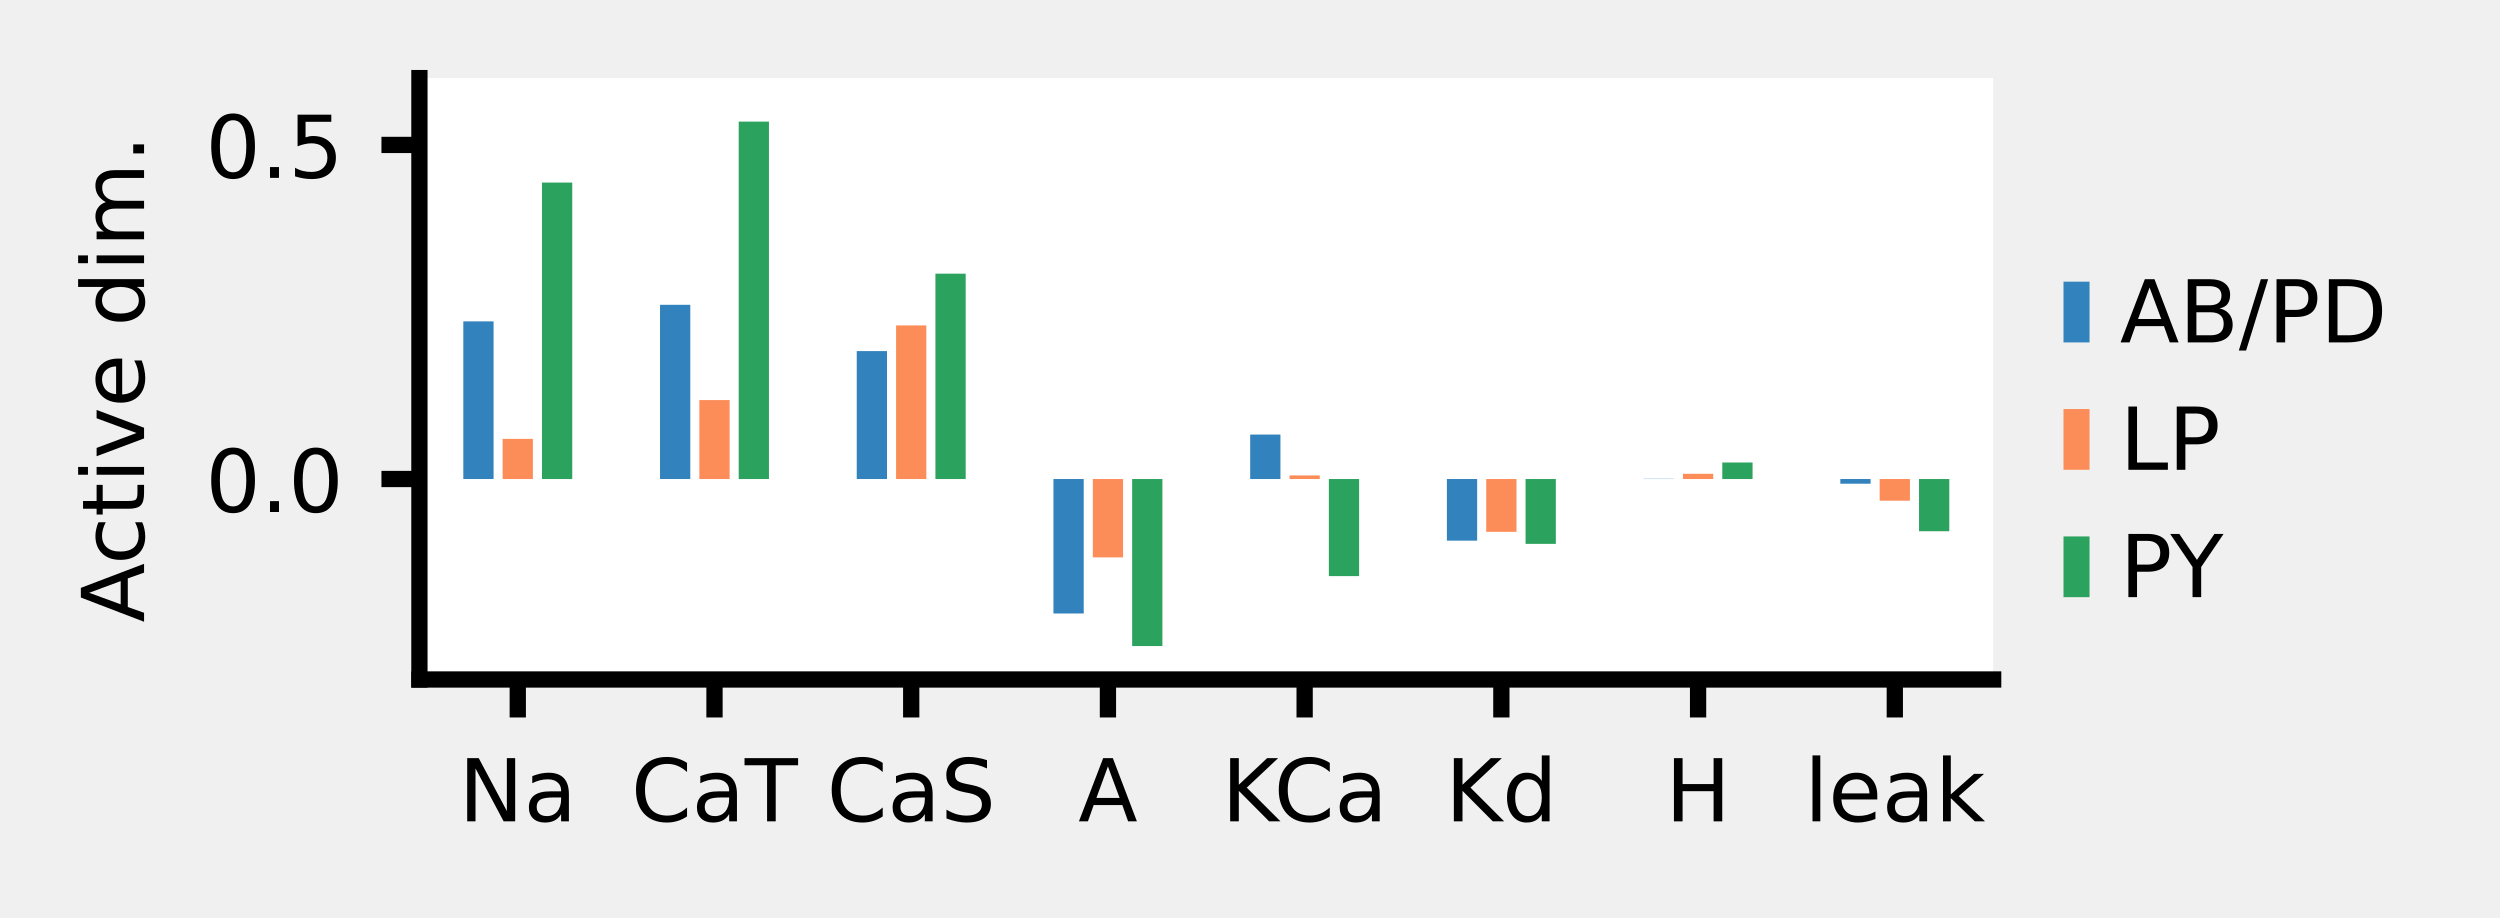
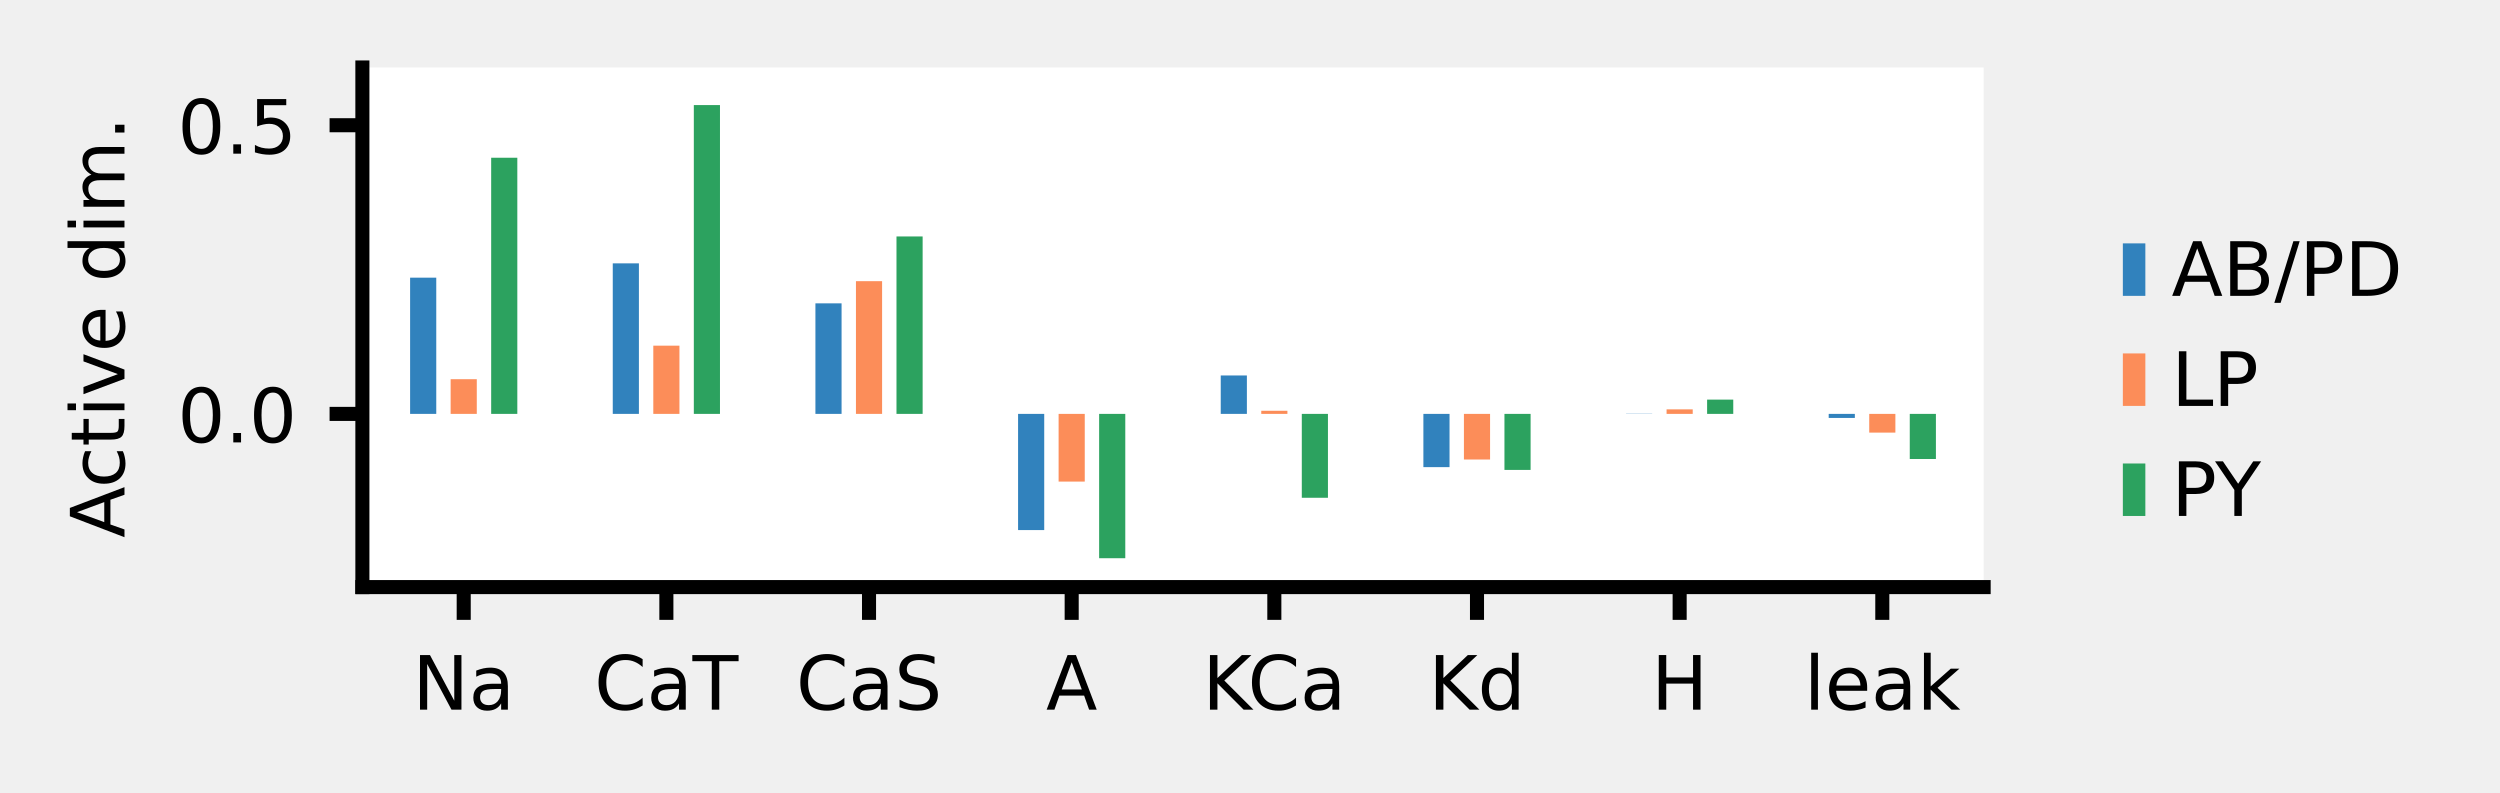
- <svg xmlns="http://www.w3.org/2000/svg" xmlns:xlink="http://www.w3.org/1999/xlink" height="84.582pt" version="1.1" viewBox="0 0 230.469 84.582" width="230.469pt">
+ <svg xmlns="http://www.w3.org/2000/svg" xmlns:xlink="http://www.w3.org/1999/xlink" height="84.582pt" version="1.1" viewBox="0 0 266.739 84.582" width="266.739pt">
  <defs>
    <style type="text/css">*{stroke-linecap:butt;stroke-linejoin:round;}</style>
  </defs>
  <g id="figure_1">
    <g id="patch_1">
-       <path d="M -0 84.582  L 230.469 84.582  L 230.469 0  L -0 0  z " style="fill:none;" />
+       <path d="M -0 84.582  L 266.739 84.582  L 266.739 0  L -0 0  z " style="fill:none;" />
    </g>
    <g id="axes_1">
      <g id="patch_2">
-         <path d="M 38.665 62.64  L 183.745 62.64  L 183.745 7.2  L 38.665 7.2  z " style="fill:#ffffff;" />
+         <path d="M 38.665 62.64  L 211.645 62.64  L 211.645 7.2  L 38.665 7.2  z " style="fill:#ffffff;" />
      </g>
      <g id="patch_3">
-         <path clip-path="url(#pd1d1f9e817)" d="M 42.711 44.16  L 45.501 44.16  L 45.501 29.626  L 42.711 29.626  z " style="fill:#3182bd;" />
+         <path clip-path="url(#p535ab695b2)" d="M 43.757 44.16  L 46.547 44.16  L 46.547 29.626  L 43.757 29.626  z " style="fill:#3182bd;" />
      </g>
      <g id="patch_4">
-         <path clip-path="url(#pd1d1f9e817)" d="M 60.846 44.16  L 63.636 44.16  L 63.636 28.099  L 60.846 28.099  z " style="fill:#3182bd;" />
+         <path clip-path="url(#p535ab695b2)" d="M 65.379 44.16  L 68.169 44.16  L 68.169 28.099  L 65.379 28.099  z " style="fill:#3182bd;" />
      </g>
      <g id="patch_5">
-         <path clip-path="url(#pd1d1f9e817)" d="M 78.981 44.16  L 81.77 44.16  L 81.77 32.366  L 78.981 32.366  z " style="fill:#3182bd;" />
+         <path clip-path="url(#p535ab695b2)" d="M 87.002 44.16  L 89.792 44.16  L 89.792 32.366  L 87.002 32.366  z " style="fill:#3182bd;" />
      </g>
      <g id="patch_6">
-         <path clip-path="url(#pd1d1f9e817)" d="M 97.115 44.16  L 99.906 44.16  L 99.906 56.556  L 97.115 56.556  z " style="fill:#3182bd;" />
+         <path clip-path="url(#p535ab695b2)" d="M 108.624 44.16  L 111.414 44.16  L 111.414 56.556  L 108.624 56.556  z " style="fill:#3182bd;" />
      </g>
      <g id="patch_7">
-         <path clip-path="url(#pd1d1f9e817)" d="M 115.251 44.16  L 118.04 44.16  L 118.04 40.061  L 115.251 40.061  z " style="fill:#3182bd;" />
+         <path clip-path="url(#p535ab695b2)" d="M 130.247 44.16  L 133.037 44.16  L 133.037 40.061  L 130.247 40.061  z " style="fill:#3182bd;" />
      </g>
      <g id="patch_8">
-         <path clip-path="url(#pd1d1f9e817)" d="M 133.386 44.16  L 136.175 44.16  L 136.175 49.841  L 133.386 49.841  z " style="fill:#3182bd;" />
+         <path clip-path="url(#p535ab695b2)" d="M 151.869 44.16  L 154.659 44.16  L 154.659 49.841  L 151.869 49.841  z " style="fill:#3182bd;" />
      </g>
      <g id="patch_9">
-         <path clip-path="url(#pd1d1f9e817)" d="M 151.52 44.16  L 154.31 44.16  L 154.31 44.14  L 151.52 44.14  z " style="fill:#3182bd;" />
+         <path clip-path="url(#p535ab695b2)" d="M 173.492 44.16  L 176.282 44.16  L 176.282 44.14  L 173.492 44.14  z " style="fill:#3182bd;" />
      </g>
      <g id="patch_10">
-         <path clip-path="url(#pd1d1f9e817)" d="M 169.655 44.16  L 172.446 44.16  L 172.446 44.592  L 169.655 44.592  z " style="fill:#3182bd;" />
+         <path clip-path="url(#p535ab695b2)" d="M 195.114 44.16  L 197.904 44.16  L 197.904 44.592  L 195.114 44.592  z " style="fill:#3182bd;" />
      </g>
      <g id="patch_11">
-         <path clip-path="url(#pd1d1f9e817)" d="M 46.337 44.16  L 49.127 44.16  L 49.127 40.459  L 46.337 40.459  z " style="fill:#fc8d59;" />
+         <path clip-path="url(#p535ab695b2)" d="M 48.081 44.16  L 50.871 44.16  L 50.871 40.459  L 48.081 40.459  z " style="fill:#fc8d59;" />
      </g>
      <g id="patch_12">
-         <path clip-path="url(#pd1d1f9e817)" d="M 64.472 44.16  L 67.263 44.16  L 67.263 36.881  L 64.472 36.881  z " style="fill:#fc8d59;" />
+         <path clip-path="url(#p535ab695b2)" d="M 69.704 44.16  L 72.494 44.16  L 72.494 36.881  L 69.704 36.881  z " style="fill:#fc8d59;" />
      </g>
      <g id="patch_13">
-         <path clip-path="url(#pd1d1f9e817)" d="M 82.608 44.16  L 85.397 44.16  L 85.397 30  L 82.608 30  z " style="fill:#fc8d59;" />
+         <path clip-path="url(#p535ab695b2)" d="M 91.326 44.16  L 94.116 44.16  L 94.116 30  L 91.326 30  z " style="fill:#fc8d59;" />
      </g>
      <g id="patch_14">
-         <path clip-path="url(#pd1d1f9e817)" d="M 100.743 44.16  L 103.532 44.16  L 103.532 51.383  L 100.743 51.383  z " style="fill:#fc8d59;" />
+         <path clip-path="url(#p535ab695b2)" d="M 112.949 44.16  L 115.739 44.16  L 115.739 51.383  L 112.949 51.383  z " style="fill:#fc8d59;" />
      </g>
      <g id="patch_15">
-         <path clip-path="url(#pd1d1f9e817)" d="M 118.877 44.16  L 121.668 44.16  L 121.668 43.828  L 118.877 43.828  z " style="fill:#fc8d59;" />
+         <path clip-path="url(#p535ab695b2)" d="M 134.571 44.16  L 137.361 44.16  L 137.361 43.828  L 134.571 43.828  z " style="fill:#fc8d59;" />
      </g>
      <g id="patch_16">
-         <path clip-path="url(#pd1d1f9e817)" d="M 137.012 44.16  L 139.803 44.16  L 139.803 49.028  L 137.012 49.028  z " style="fill:#fc8d59;" />
+         <path clip-path="url(#p535ab695b2)" d="M 156.194 44.16  L 158.984 44.16  L 158.984 49.028  L 156.194 49.028  z " style="fill:#fc8d59;" />
      </g>
      <g id="patch_17">
-         <path clip-path="url(#pd1d1f9e817)" d="M 155.148 44.16  L 157.938 44.16  L 157.938 43.677  L 155.148 43.677  z " style="fill:#fc8d59;" />
+         <path clip-path="url(#p535ab695b2)" d="M 177.816 44.16  L 180.606 44.16  L 180.606 43.677  L 177.816 43.677  z " style="fill:#fc8d59;" />
      </g>
      <g id="patch_18">
-         <path clip-path="url(#pd1d1f9e817)" d="M 173.282 44.16  L 176.072 44.16  L 176.072 46.158  L 173.282 46.158  z " style="fill:#fc8d59;" />
+         <path clip-path="url(#p535ab695b2)" d="M 199.439 44.16  L 202.229 44.16  L 202.229 46.158  L 199.439 46.158  z " style="fill:#fc8d59;" />
      </g>
      <g id="patch_19">
-         <path clip-path="url(#pd1d1f9e817)" d="M 49.965 44.16  L 52.755 44.16  L 52.755 16.83  L 49.965 16.83  z " style="fill:#2ca25f;" />
+         <path clip-path="url(#p535ab695b2)" d="M 52.406 44.16  L 55.196 44.16  L 55.196 16.83  L 52.406 16.83  z " style="fill:#2ca25f;" />
      </g>
      <g id="patch_20">
-         <path clip-path="url(#pd1d1f9e817)" d="M 68.1 44.16  L 70.889 44.16  L 70.889 11.211  L 68.1 11.211  z " style="fill:#2ca25f;" />
+         <path clip-path="url(#p535ab695b2)" d="M 74.028 44.16  L 76.818 44.16  L 76.818 11.211  L 74.028 11.211  z " style="fill:#2ca25f;" />
      </g>
      <g id="patch_21">
-         <path clip-path="url(#pd1d1f9e817)" d="M 86.234 44.16  L 89.025 44.16  L 89.025 25.229  L 86.234 25.229  z " style="fill:#2ca25f;" />
+         <path clip-path="url(#p535ab695b2)" d="M 95.651 44.16  L 98.441 44.16  L 98.441 25.229  L 95.651 25.229  z " style="fill:#2ca25f;" />
      </g>
      <g id="patch_22">
-         <path clip-path="url(#pd1d1f9e817)" d="M 104.37 44.16  L 107.159 44.16  L 107.159 59.559  L 104.37 59.559  z " style="fill:#2ca25f;" />
+         <path clip-path="url(#p535ab695b2)" d="M 117.273 44.16  L 120.063 44.16  L 120.063 59.559  L 117.273 59.559  z " style="fill:#2ca25f;" />
      </g>
      <g id="patch_23">
-         <path clip-path="url(#pd1d1f9e817)" d="M 122.504 44.16  L 125.294 44.16  L 125.294 53.11  L 122.504 53.11  z " style="fill:#2ca25f;" />
+         <path clip-path="url(#p535ab695b2)" d="M 138.896 44.16  L 141.686 44.16  L 141.686 53.11  L 138.896 53.11  z " style="fill:#2ca25f;" />
      </g>
      <g id="patch_24">
-         <path clip-path="url(#pd1d1f9e817)" d="M 140.639 44.16  L 143.429 44.16  L 143.429 50.138  L 140.639 50.138  z " style="fill:#2ca25f;" />
+         <path clip-path="url(#p535ab695b2)" d="M 160.518 44.16  L 163.308 44.16  L 163.308 50.138  L 160.518 50.138  z " style="fill:#2ca25f;" />
      </g>
      <g id="patch_25">
-         <path clip-path="url(#pd1d1f9e817)" d="M 158.774 44.16  L 161.565 44.16  L 161.565 42.637  L 158.774 42.637  z " style="fill:#2ca25f;" />
+         <path clip-path="url(#p535ab695b2)" d="M 182.141 44.16  L 184.931 44.16  L 184.931 42.637  L 182.141 42.637  z " style="fill:#2ca25f;" />
      </g>
      <g id="patch_26">
-         <path clip-path="url(#pd1d1f9e817)" d="M 176.91 44.16  L 179.7 44.16  L 179.7 48.973  L 176.91 48.973  z " style="fill:#2ca25f;" />
+         <path clip-path="url(#p535ab695b2)" d="M 203.763 44.16  L 206.553 44.16  L 206.553 48.973  L 203.763 48.973  z " style="fill:#2ca25f;" />
      </g>
      <g id="matplotlib.axis_1">
        <g id="xtick_1">
          <g id="line2d_1">
            <defs>
-               <path d="M 0 0  L 0 3.5  " id="m9e061b6ba4" style="stroke:#000000;stroke-width:1.5;" />
+               <path d="M 0 0  L 0 3.5  " id="m9e210b8c48" style="stroke:#000000;stroke-width:1.5;" />
            </defs>
            <g>
-               <use style="stroke:#000000;stroke-width:1.5;" x="47.733" xlink:href="#m9e061b6ba4" y="62.64" />
+               <use style="stroke:#000000;stroke-width:1.5;" x="49.476" xlink:href="#m9e210b8c48" y="62.64" />
            </g>
          </g>
          <g id="text_1">
-             <text style="font-family:DejaVu Sans;font-size:8px;font-stretch:normal;font-style:normal;font-weight:normal;text-anchor:middle;" transform="rotate(-0, 47.7325, 75.71875)" x="47.733" y="75.719">Na</text>
+             <text style="font-family:DejaVu Sans;font-size:8px;font-stretch:normal;font-style:normal;font-weight:normal;text-anchor:middle;" transform="rotate(-0, 49.47625, 75.71875)" x="49.476" y="75.719">Na</text>
          </g>
        </g>
        <g id="xtick_2">
          <g id="line2d_2">
            <g>
-               <use style="stroke:#000000;stroke-width:1.5;" x="65.868" xlink:href="#m9e061b6ba4" y="62.64" />
+               <use style="stroke:#000000;stroke-width:1.5;" x="71.099" xlink:href="#m9e210b8c48" y="62.64" />
            </g>
          </g>
          <g id="text_2">
-             <text style="font-family:DejaVu Sans;font-size:8px;font-stretch:normal;font-style:normal;font-weight:normal;text-anchor:middle;" transform="rotate(-0, 65.8675, 75.71875)" x="65.868" y="75.719">CaT</text>
+             <text style="font-family:DejaVu Sans;font-size:8px;font-stretch:normal;font-style:normal;font-weight:normal;text-anchor:middle;" transform="rotate(-0, 71.09875, 75.71875)" x="71.099" y="75.719">CaT</text>
          </g>
        </g>
        <g id="xtick_3">
          <g id="line2d_3">
            <g>
-               <use style="stroke:#000000;stroke-width:1.5;" x="84.002" xlink:href="#m9e061b6ba4" y="62.64" />
+               <use style="stroke:#000000;stroke-width:1.5;" x="92.721" xlink:href="#m9e210b8c48" y="62.64" />
            </g>
          </g>
          <g id="text_3">
-             <text style="font-family:DejaVu Sans;font-size:8px;font-stretch:normal;font-style:normal;font-weight:normal;text-anchor:middle;" transform="rotate(-0, 84.0025, 75.71875)" x="84.002" y="75.719">CaS</text>
+             <text style="font-family:DejaVu Sans;font-size:8px;font-stretch:normal;font-style:normal;font-weight:normal;text-anchor:middle;" transform="rotate(-0, 92.72125, 75.71875)" x="92.721" y="75.719">CaS</text>
          </g>
        </g>
        <g id="xtick_4">
          <g id="line2d_4">
            <g>
-               <use style="stroke:#000000;stroke-width:1.5;" x="102.138" xlink:href="#m9e061b6ba4" y="62.64" />
+               <use style="stroke:#000000;stroke-width:1.5;" x="114.344" xlink:href="#m9e210b8c48" y="62.64" />
            </g>
          </g>
          <g id="text_4">
-             <text style="font-family:DejaVu Sans;font-size:8px;font-stretch:normal;font-style:normal;font-weight:normal;text-anchor:middle;" transform="rotate(-0, 102.1375, 75.71875)" x="102.138" y="75.719">A</text>
+             <text style="font-family:DejaVu Sans;font-size:8px;font-stretch:normal;font-style:normal;font-weight:normal;text-anchor:middle;" transform="rotate(-0, 114.3438, 75.71875)" x="114.344" y="75.719">A</text>
          </g>
        </g>
        <g id="xtick_5">
          <g id="line2d_5">
            <g>
-               <use style="stroke:#000000;stroke-width:1.5;" x="120.272" xlink:href="#m9e061b6ba4" y="62.64" />
+               <use style="stroke:#000000;stroke-width:1.5;" x="135.966" xlink:href="#m9e210b8c48" y="62.64" />
            </g>
          </g>
          <g id="text_5">
-             <text style="font-family:DejaVu Sans;font-size:8px;font-stretch:normal;font-style:normal;font-weight:normal;text-anchor:middle;" transform="rotate(-0, 120.2725, 75.71875)" x="120.272" y="75.719">KCa</text>
+             <text style="font-family:DejaVu Sans;font-size:8px;font-stretch:normal;font-style:normal;font-weight:normal;text-anchor:middle;" transform="rotate(-0, 135.9663, 75.71875)" x="135.966" y="75.719">KCa</text>
          </g>
        </g>
        <g id="xtick_6">
          <g id="line2d_6">
            <g>
-               <use style="stroke:#000000;stroke-width:1.5;" x="138.407" xlink:href="#m9e061b6ba4" y="62.64" />
+               <use style="stroke:#000000;stroke-width:1.5;" x="157.589" xlink:href="#m9e210b8c48" y="62.64" />
            </g>
          </g>
          <g id="text_6">
-             <text style="font-family:DejaVu Sans;font-size:8px;font-stretch:normal;font-style:normal;font-weight:normal;text-anchor:middle;" transform="rotate(-0, 138.4075, 75.71875)" x="138.407" y="75.719">Kd</text>
+             <text style="font-family:DejaVu Sans;font-size:8px;font-stretch:normal;font-style:normal;font-weight:normal;text-anchor:middle;" transform="rotate(-0, 157.5888, 75.71875)" x="157.589" y="75.719">Kd</text>
          </g>
        </g>
        <g id="xtick_7">
          <g id="line2d_7">
            <g>
-               <use style="stroke:#000000;stroke-width:1.5;" x="156.542" xlink:href="#m9e061b6ba4" y="62.64" />
+               <use style="stroke:#000000;stroke-width:1.5;" x="179.211" xlink:href="#m9e210b8c48" y="62.64" />
            </g>
          </g>
          <g id="text_7">
-             <text style="font-family:DejaVu Sans;font-size:8px;font-stretch:normal;font-style:normal;font-weight:normal;text-anchor:middle;" transform="rotate(-0, 156.5425, 75.71875)" x="156.542" y="75.719">H</text>
+             <text style="font-family:DejaVu Sans;font-size:8px;font-stretch:normal;font-style:normal;font-weight:normal;text-anchor:middle;" transform="rotate(-0, 179.2113, 75.71875)" x="179.211" y="75.719">H</text>
          </g>
        </g>
        <g id="xtick_8">
          <g id="line2d_8">
            <g>
-               <use style="stroke:#000000;stroke-width:1.5;" x="174.678" xlink:href="#m9e061b6ba4" y="62.64" />
+               <use style="stroke:#000000;stroke-width:1.5;" x="200.834" xlink:href="#m9e210b8c48" y="62.64" />
            </g>
          </g>
          <g id="text_8">
-             <text style="font-family:DejaVu Sans;font-size:8px;font-stretch:normal;font-style:normal;font-weight:normal;text-anchor:middle;" transform="rotate(-0, 174.6775, 75.71875)" x="174.678" y="75.719">leak</text>
+             <text style="font-family:DejaVu Sans;font-size:8px;font-stretch:normal;font-style:normal;font-weight:normal;text-anchor:middle;" transform="rotate(-0, 200.8338, 75.71875)" x="200.834" y="75.719">leak</text>
          </g>
        </g>
      </g>
      <g id="matplotlib.axis_2">
        <g id="ytick_1">
          <g id="line2d_9">
            <defs>
-               <path d="M 0 0  L -3.5 0  " id="m9a891e17f0" style="stroke:#000000;stroke-width:1.5;" />
+               <path d="M 0 0  L -3.5 0  " id="mb73b9ced35" style="stroke:#000000;stroke-width:1.5;" />
            </defs>
            <g>
-               <use style="stroke:#000000;stroke-width:1.5;" x="38.665" xlink:href="#m9a891e17f0" y="44.16" />
+               <use style="stroke:#000000;stroke-width:1.5;" x="38.665" xlink:href="#mb73b9ced35" y="44.16" />
            </g>
          </g>
          <g id="text_9">
            <text style="font-family:DejaVu Sans;font-size:8px;font-stretch:normal;font-style:normal;font-weight:normal;text-anchor:end;" transform="rotate(-0, 31.665, 47.19938)" x="31.665" y="47.199">0.0</text>
          </g>
        </g>
        <g id="ytick_2">
          <g id="line2d_10">
            <g>
-               <use style="stroke:#000000;stroke-width:1.5;" x="38.665" xlink:href="#m9a891e17f0" y="13.36" />
+               <use style="stroke:#000000;stroke-width:1.5;" x="38.665" xlink:href="#mb73b9ced35" y="13.36" />
            </g>
          </g>
          <g id="text_10">
            <text style="font-family:DejaVu Sans;font-size:8px;font-stretch:normal;font-style:normal;font-weight:normal;text-anchor:end;" transform="rotate(-0, 31.665, 16.39937)" x="31.665" y="16.399">0.5</text>
          </g>
        </g>
        <g id="text_11">
          <text style="font-family:DejaVu Sans;font-size:8px;font-stretch:normal;font-style:normal;font-weight:normal;text-anchor:middle;" transform="rotate(-90, 13.27875, 34.92)" x="13.279" y="34.92">Active dim.</text>
        </g>
      </g>
      <g id="patch_27">
        <path d="M 38.665 62.64  L 38.665 7.2  " style="fill:none;stroke:#000000;stroke-linecap:square;stroke-linejoin:miter;stroke-width:1.5;" />
      </g>
      <g id="patch_28">
-         <path d="M 38.665 62.64  L 183.745 62.64  " style="fill:none;stroke:#000000;stroke-linecap:square;stroke-linejoin:miter;stroke-width:1.5;" />
+         <path d="M 38.665 62.64  L 211.645 62.64  " style="fill:none;stroke:#000000;stroke-linecap:square;stroke-linejoin:miter;stroke-width:1.5;" />
      </g>
      <g id="legend_1">
        <g id="patch_29">
-           <path d="M 190.229 31.567  L 192.629 31.567  L 192.629 25.967  L 190.229 25.967  z " style="fill:#3182bd;" />
+           <path d="M 226.499 31.567  L 228.899 31.567  L 228.899 25.967  L 226.499 25.967  z " style="fill:#3182bd;" />
        </g>
        <g id="text_12">
-           <text style="font-family:DejaVu Sans;font-size:8px;font-stretch:normal;font-style:normal;font-weight:normal;text-anchor:start;" transform="rotate(-0, 195.429, 31.56675)" x="195.429" y="31.567">AB/PD</text>
+           <text style="font-family:DejaVu Sans;font-size:8px;font-stretch:normal;font-style:normal;font-weight:normal;text-anchor:start;" transform="rotate(-0, 231.699, 31.56675)" x="231.699" y="31.567">AB/PD</text>
        </g>
        <g id="patch_30">
-           <path d="M 190.229 43.309  L 192.629 43.309  L 192.629 37.709  L 190.229 37.709  z " style="fill:#fc8d59;" />
+           <path d="M 226.499 43.309  L 228.899 43.309  L 228.899 37.709  L 226.499 37.709  z " style="fill:#fc8d59;" />
        </g>
        <g id="text_13">
-           <text style="font-family:DejaVu Sans;font-size:8px;font-stretch:normal;font-style:normal;font-weight:normal;text-anchor:start;" transform="rotate(-0, 195.429, 43.30925)" x="195.429" y="43.309">LP</text>
+           <text style="font-family:DejaVu Sans;font-size:8px;font-stretch:normal;font-style:normal;font-weight:normal;text-anchor:start;" transform="rotate(-0, 231.699, 43.30925)" x="231.699" y="43.309">LP</text>
        </g>
        <g id="patch_31">
-           <path d="M 190.229 55.052  L 192.629 55.052  L 192.629 49.452  L 190.229 49.452  z " style="fill:#2ca25f;" />
+           <path d="M 226.499 55.052  L 228.899 55.052  L 228.899 49.452  L 226.499 49.452  z " style="fill:#2ca25f;" />
        </g>
        <g id="text_14">
-           <text style="font-family:DejaVu Sans;font-size:8px;font-stretch:normal;font-style:normal;font-weight:normal;text-anchor:start;" transform="rotate(-0, 195.429, 55.05175)" x="195.429" y="55.052">PY</text>
+           <text style="font-family:DejaVu Sans;font-size:8px;font-stretch:normal;font-style:normal;font-weight:normal;text-anchor:start;" transform="rotate(-0, 231.699, 55.05175)" x="231.699" y="55.052">PY</text>
        </g>
      </g>
    </g>
  </g>
  <defs>
-     <clipPath id="pd1d1f9e817">
-       <rect height="55.44" width="145.08" x="38.665" y="7.2" />
+     <clipPath id="p535ab695b2">
+       <rect height="55.44" width="172.98" x="38.665" y="7.2" />
    </clipPath>
  </defs>
</svg>
